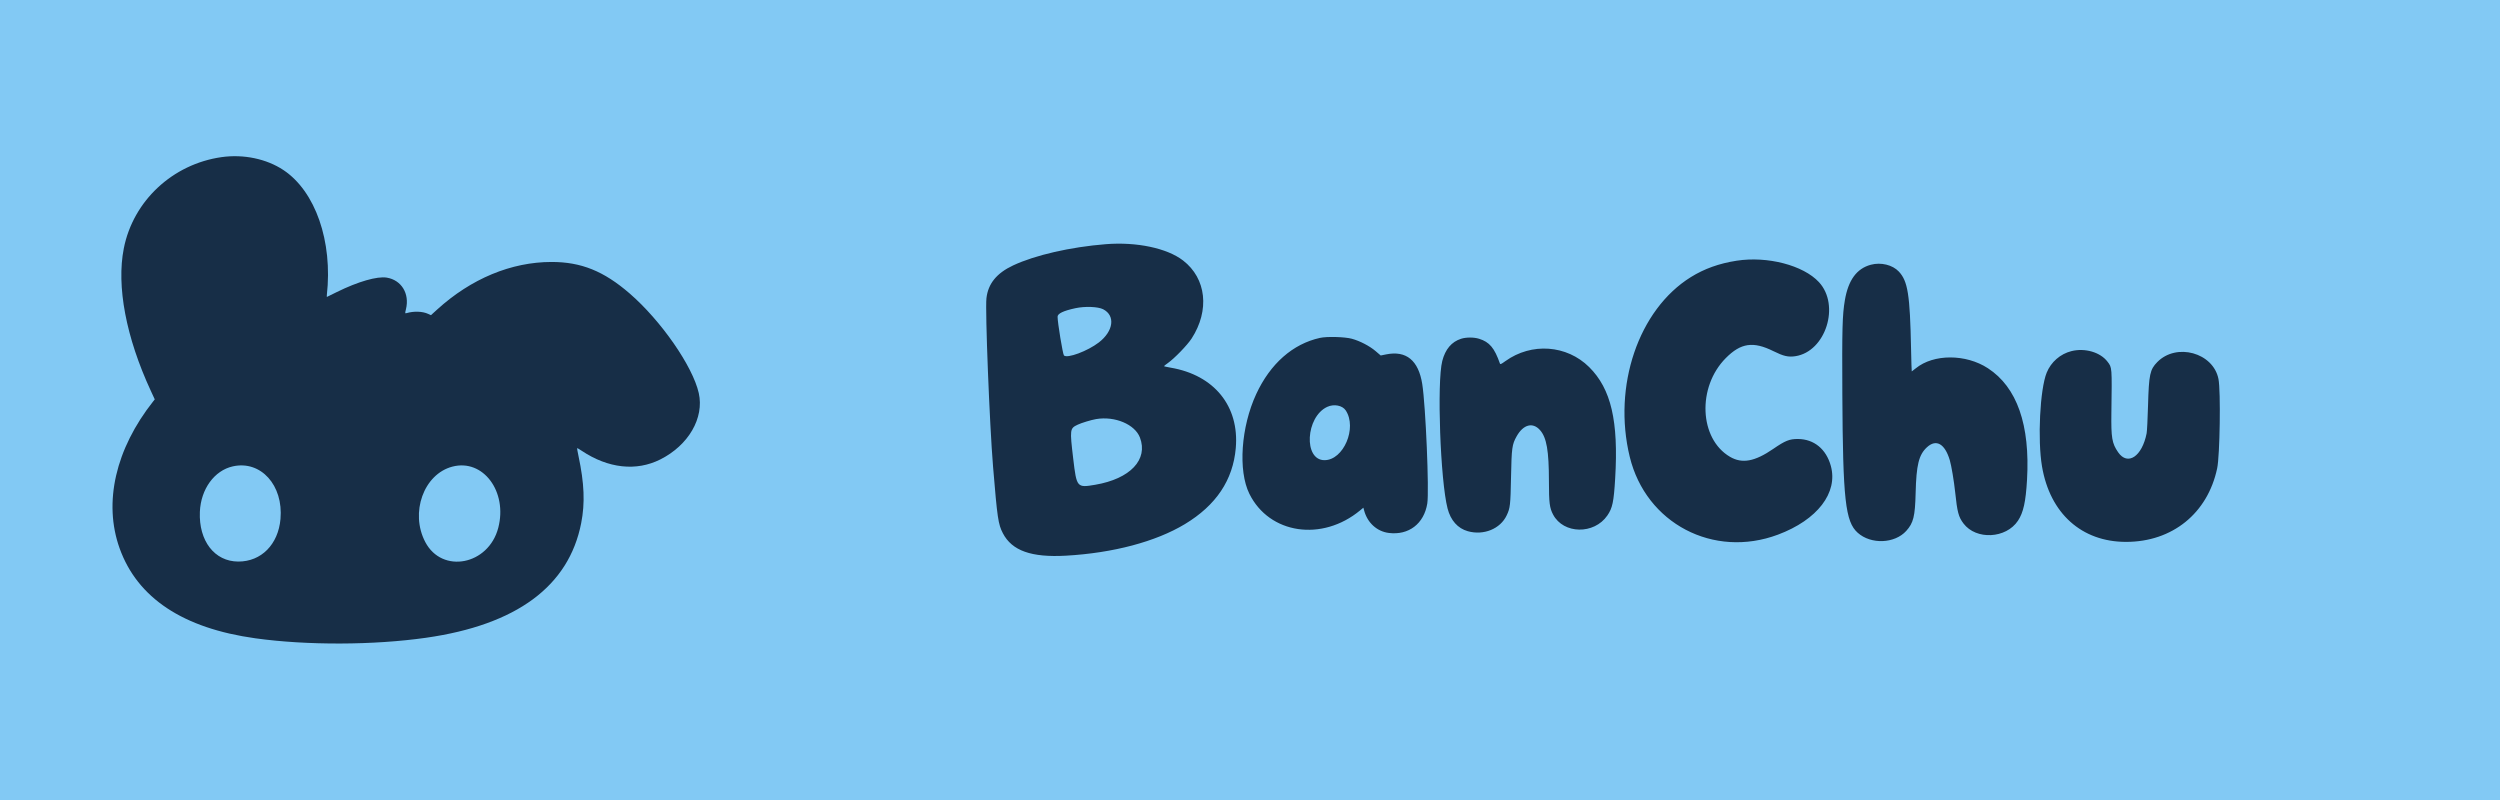
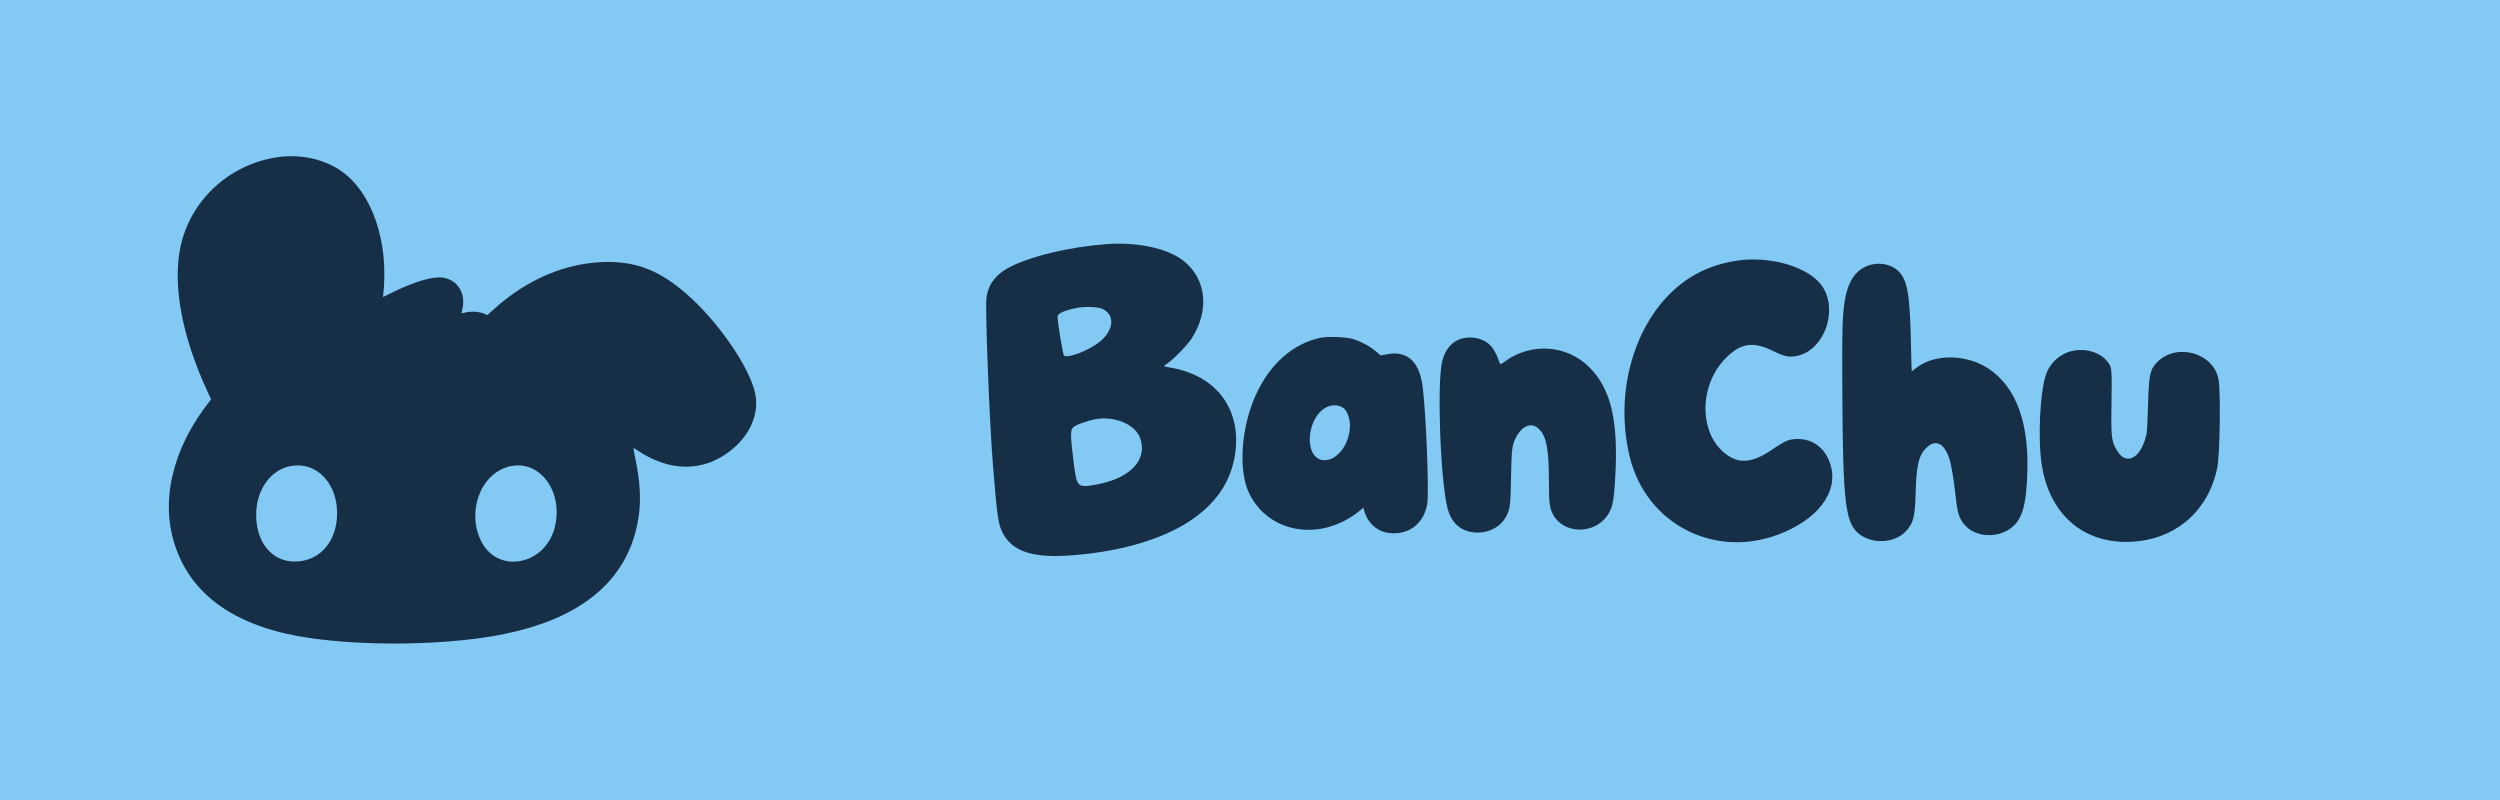
<svg xmlns="http://www.w3.org/2000/svg" width="2000" height="640" viewBox="0 0 2000 640" role="img">
  <rect width="2000" height="640" fill="#82C9F4" />
-   <g transform="translate(48.051 35.13206) scale(0.428051)">
+   <g transform="translate(93.13775 35.13206) scale(0.428051)">
    <path d="M 302 211.565 C 210.448 224.502, 136.680 293.283, 119.139 382.062 C 105.159 452.818, 123.225 548.145, 169.617 648.418 L 176.982 664.335 174.241 667.798 C 103.638 756.996, 80.684 857.065, 111.229 942.500 C 144.481 1035.506, 229.809 1092.110, 365.053 1110.881 C 461.436 1124.257, 585.892 1123.859, 684 1109.860 C 853.217 1085.714, 950.784 1013.631, 973.939 895.652 C 981.291 858.191, 979.815 821.400, 968.905 770.158 C 967.226 762.269, 966.049 755.618, 966.290 755.377 C 966.531 755.136, 970.502 757.451, 975.114 760.522 C 1024.455 793.370, 1076.949 799.126, 1121.792 776.605 C 1174.577 750.094, 1204.190 698.977, 1193.689 652.500 C 1182.370 602.405, 1123.218 517.189, 1064.500 466.384 C 1016.126 424.529, 973.870 407.495, 918.500 407.529 C 843.180 407.576, 768.301 438.707, 704.830 496.362 L 693.161 506.963 687.830 504.526 C 677.317 499.720, 661.447 499.144, 647.755 503.070 C 644.528 503.996, 644.504 503.850, 646.520 495.500 C 653.482 466.666, 637.998 441.338, 610.635 436.804 C 592.799 433.848, 556.829 444.202, 517.488 463.616 C 507.595 468.499, 499.202 472.632, 498.838 472.801 C 498.474 472.970, 498.367 471.396, 498.600 469.304 C 509.794 369.032, 477.293 275.500, 417.437 235.729 C 385.920 214.788, 342.907 205.784, 302 211.565 M 323 789.502 C 288.355 797.182, 263.065 832.013, 261.285 874.500 C 259.009 928.826, 288.686 967.289, 333 967.447 C 375.992 967.601, 407.786 935.527, 411.976 887.777 C 417.507 824.745, 375.135 777.945, 323 789.502  M 733.241 790.012 C 679.609 804.065, 653.721 876.101, 682.571 931.004 C 714.054 990.916, 800.759 974.066, 818.948 904.500 C 836.697 836.618, 790.563 774.992, 733.241 790.012" fill="#172E47" fill-rule="evenodd" />
  </g>
  <g transform="translate(705.6383 119.4681) scale(0.5319149)">
    <path d="M 336.500 142.655 C 283.432 146.886, 230.207 159.082, 197.148 174.584 C 172.338 186.219, 159.479 202.043, 157.001 223.989 C 154.942 242.225, 161.683 413.492, 166.978 477.500 C 173.387 554.958, 174.697 563.833, 181.715 577.374 C 195.349 603.682, 224.589 614.079, 276.666 611.137 C 347.453 607.138, 411.555 590.132, 455.374 563.726 C 502.437 535.364, 527.856 497.405, 532.016 449.272 C 537.457 386.308, 499.679 339.603, 434.250 328.406 C 428.613 327.441, 424.022 326.393, 424.048 326.076 C 424.074 325.759, 426.662 323.700, 429.798 321.500 C 439.629 314.603, 459.198 294.409, 465.553 284.601 C 493.025 242.208, 487.800 194.228, 452.767 167.207 C 428.655 148.609, 382.929 138.953, 336.500 142.655 M 1285.193 167.527 C 1258.892 171.635, 1236.733 179.575, 1216.483 192.144 C 1137.755 241.015, 1098.634 356.081, 1124.554 462.539 C 1148.909 562.566, 1250.421 615.816, 1347.500 579.489 C 1406.794 557.301, 1438.142 516.452, 1426.929 475.987 C 1419.935 450.747, 1401.595 435.781, 1377.500 435.652 C 1364.743 435.583, 1358.475 438.091, 1340.437 450.485 C 1312.544 469.648, 1293.547 473.129, 1275.279 462.423 C 1228.971 435.285, 1225.684 357.567, 1269 313.941 C 1291.613 291.166, 1310.196 288.447, 1340.500 303.480 C 1355.937 311.138, 1363.046 312.768, 1373.758 311.106 C 1419.284 304.042, 1441.327 234.550, 1409.087 199.727 C 1385.598 174.356, 1331.494 160.294, 1285.193 167.527 M 1487.105 173.583 C 1465.873 179.292, 1453.213 196.617, 1448.071 227 C 1444.299 249.294, 1443.763 269.342, 1444.280 368.791 C 1445.103 526.887, 1448.770 559.919, 1467.353 576.627 C 1487.238 594.505, 1522.965 593.164, 1540.392 573.884 C 1551.199 561.928, 1553.654 552.052, 1554.505 517.113 C 1555.542 474.518, 1559.282 459.369, 1571.552 448.059 C 1585.414 435.282, 1598.453 442.669, 1605.890 467.512 C 1608.291 475.535, 1612.255 499.185, 1614.016 516 C 1617.119 545.634, 1619.070 552.939, 1626.503 562.743 C 1645.554 587.873, 1690.493 585.563, 1708.435 558.532 C 1716.556 546.297, 1720.134 530.131, 1722.052 497 C 1726.838 414.356, 1706.999 357.769, 1663.239 329.244 C 1629.937 307.537, 1581.440 307.572, 1554.764 329.323 C 1551.609 331.895, 1548.867 334, 1548.669 334 C 1548.472 334, 1548 318.587, 1547.621 299.750 C 1545.986 218.513, 1542.790 198.312, 1529.292 183.881 C 1519.825 173.760, 1502.328 169.489, 1487.105 173.583 M 290.776 238.934 C 272.708 242.839, 264 247.006, 264 251.746 C 264 260.556, 271.826 308.185, 273.565 309.963 C 278.407 314.910, 309.083 303.517, 326.027 290.480 C 348.182 273.432, 351.227 250.077, 332.541 240.515 C 324.810 236.559, 305.201 235.817, 290.776 238.934 M 658.647 283.584 C 617.699 292.659, 583.975 322.359, 562.793 368 C 539.837 417.464, 535.294 483.323, 552.445 518.027 C 582.416 578.671, 661.853 590.502, 719.206 542.864 L 723.911 538.956 725.053 543.196 C 730.022 561.652, 744.350 574.703, 762.103 576.947 C 792.086 580.736, 815.139 563.109, 820.044 532.641 C 823.033 514.076, 817.604 385.485, 812.460 353 C 806.829 317.442, 788.386 302.283, 758.196 308.400 L 750.002 310.061 742.251 303.435 C 733.253 295.743, 718.658 288.163, 706.500 284.866 C 695.899 281.992, 669.075 281.273, 658.647 283.584 M 870.836 284.919 C 856.576 289.480, 847.141 300.627, 842.578 318.307 C 834.348 350.197, 839.665 498.187, 850.550 540.195 C 855.195 558.119, 865.875 570.093, 881.013 574.349 C 904.792 581.035, 929.834 570.841, 939.423 550.571 C 944.703 539.411, 945.160 535.401, 945.988 493 C 946.849 448.834, 947.534 443.860, 954.438 431.574 C 964.490 413.688, 978.754 409.961, 989.674 422.367 C 999.555 433.592, 1002.979 453.368, 1002.992 499.292 C 1003.001 531.725, 1003.959 539.342, 1009.292 549.379 C 1024.963 578.872, 1070.985 579.591, 1090.894 550.654 C 1098.570 539.497, 1100.495 530.356, 1102.615 495 C 1107.794 408.617, 1096.492 360.212, 1063.504 327.500 C 1029.823 294.099, 976.848 290.301, 937.585 318.471 C 931.070 323.145, 929.834 323.708, 929.319 322.233 C 921.087 298.677, 913.602 289.779, 897.909 284.895 C 890.109 282.467, 878.470 282.477, 870.836 284.919 M 1788.782 303.502 C 1772.079 307.701, 1758.136 319.860, 1751.611 335.918 C 1741.484 360.843, 1737.723 436.688, 1744.611 477.101 C 1756.648 547.718, 1804.252 590.391, 1871 590.397 C 1940.556 590.403, 1993.682 547.510, 2008.017 479.770 C 2012.117 460.393, 2013.536 363.668, 2009.986 345.500 C 2002.237 305.843, 1946.782 290.504, 1917.894 320.027 C 1906.884 331.279, 1905.340 338.574, 1904.031 385.500 C 1903.479 405.300, 1902.543 423.975, 1901.951 427 C 1895.102 462.021, 1873.424 476.464, 1859.055 455.581 C 1849.783 442.104, 1848.412 434.038, 1848.925 396 C 1849.859 326.835, 1849.983 328.481, 1843.138 319.425 C 1832.350 305.150, 1809.200 298.369, 1788.782 303.502 M 669.500 387.351 C 636.974 402.517, 633.672 467.500, 665.427 467.500 C 694.078 467.500, 714.789 419.022, 697.395 392.671 C 692.371 385.061, 679.625 382.630, 669.500 387.351 M 322 405.696 C 314.673 406.936, 299.943 411.402, 294.306 414.093 C 282.399 419.775, 282.265 420.794, 287.546 465.489 C 292.648 508.665, 293.086 509.181, 320.619 504.485 C 373.225 495.512, 400.512 466.713, 387.878 433.500 C 380.321 413.635, 350.199 400.922, 322 405.696" fill="#172E47" fill-rule="evenodd" />
  </g>
</svg>
